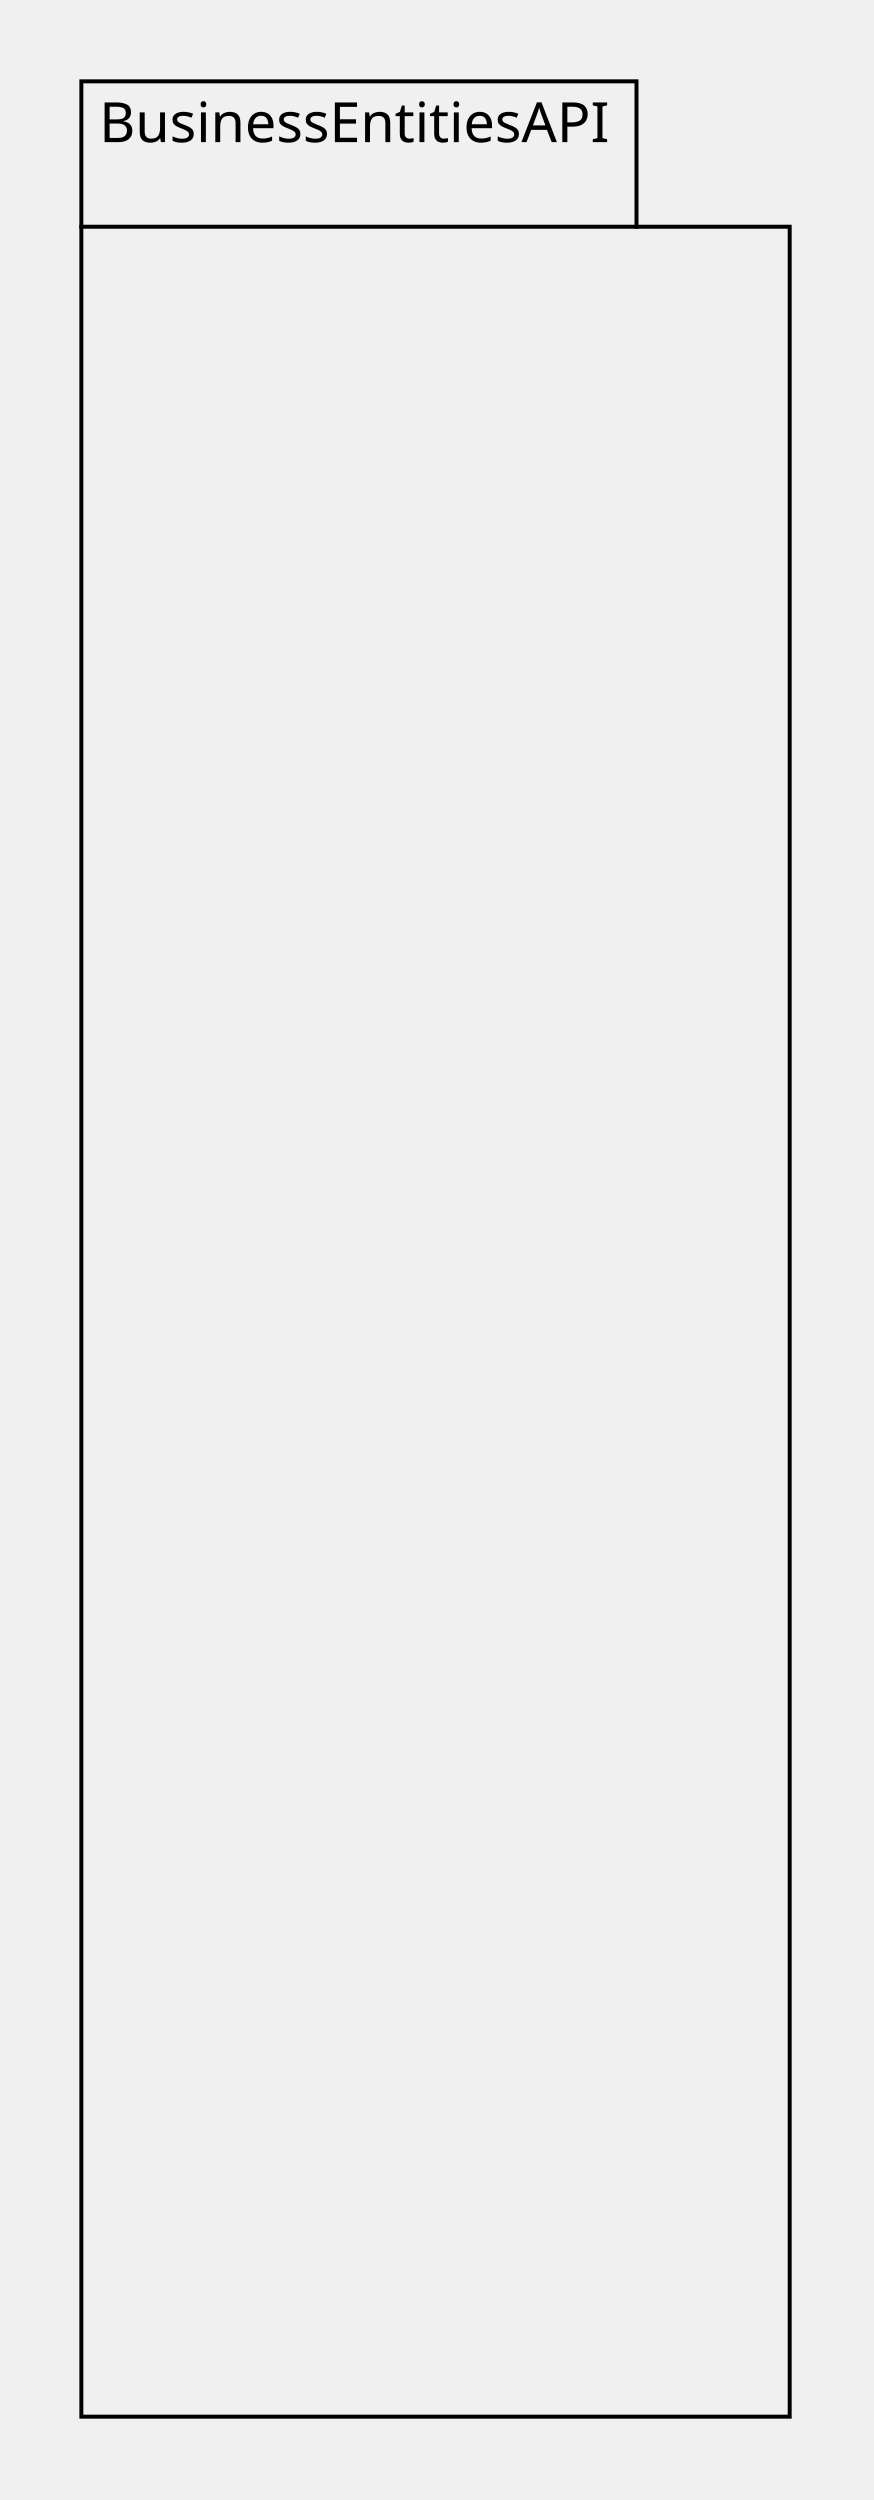
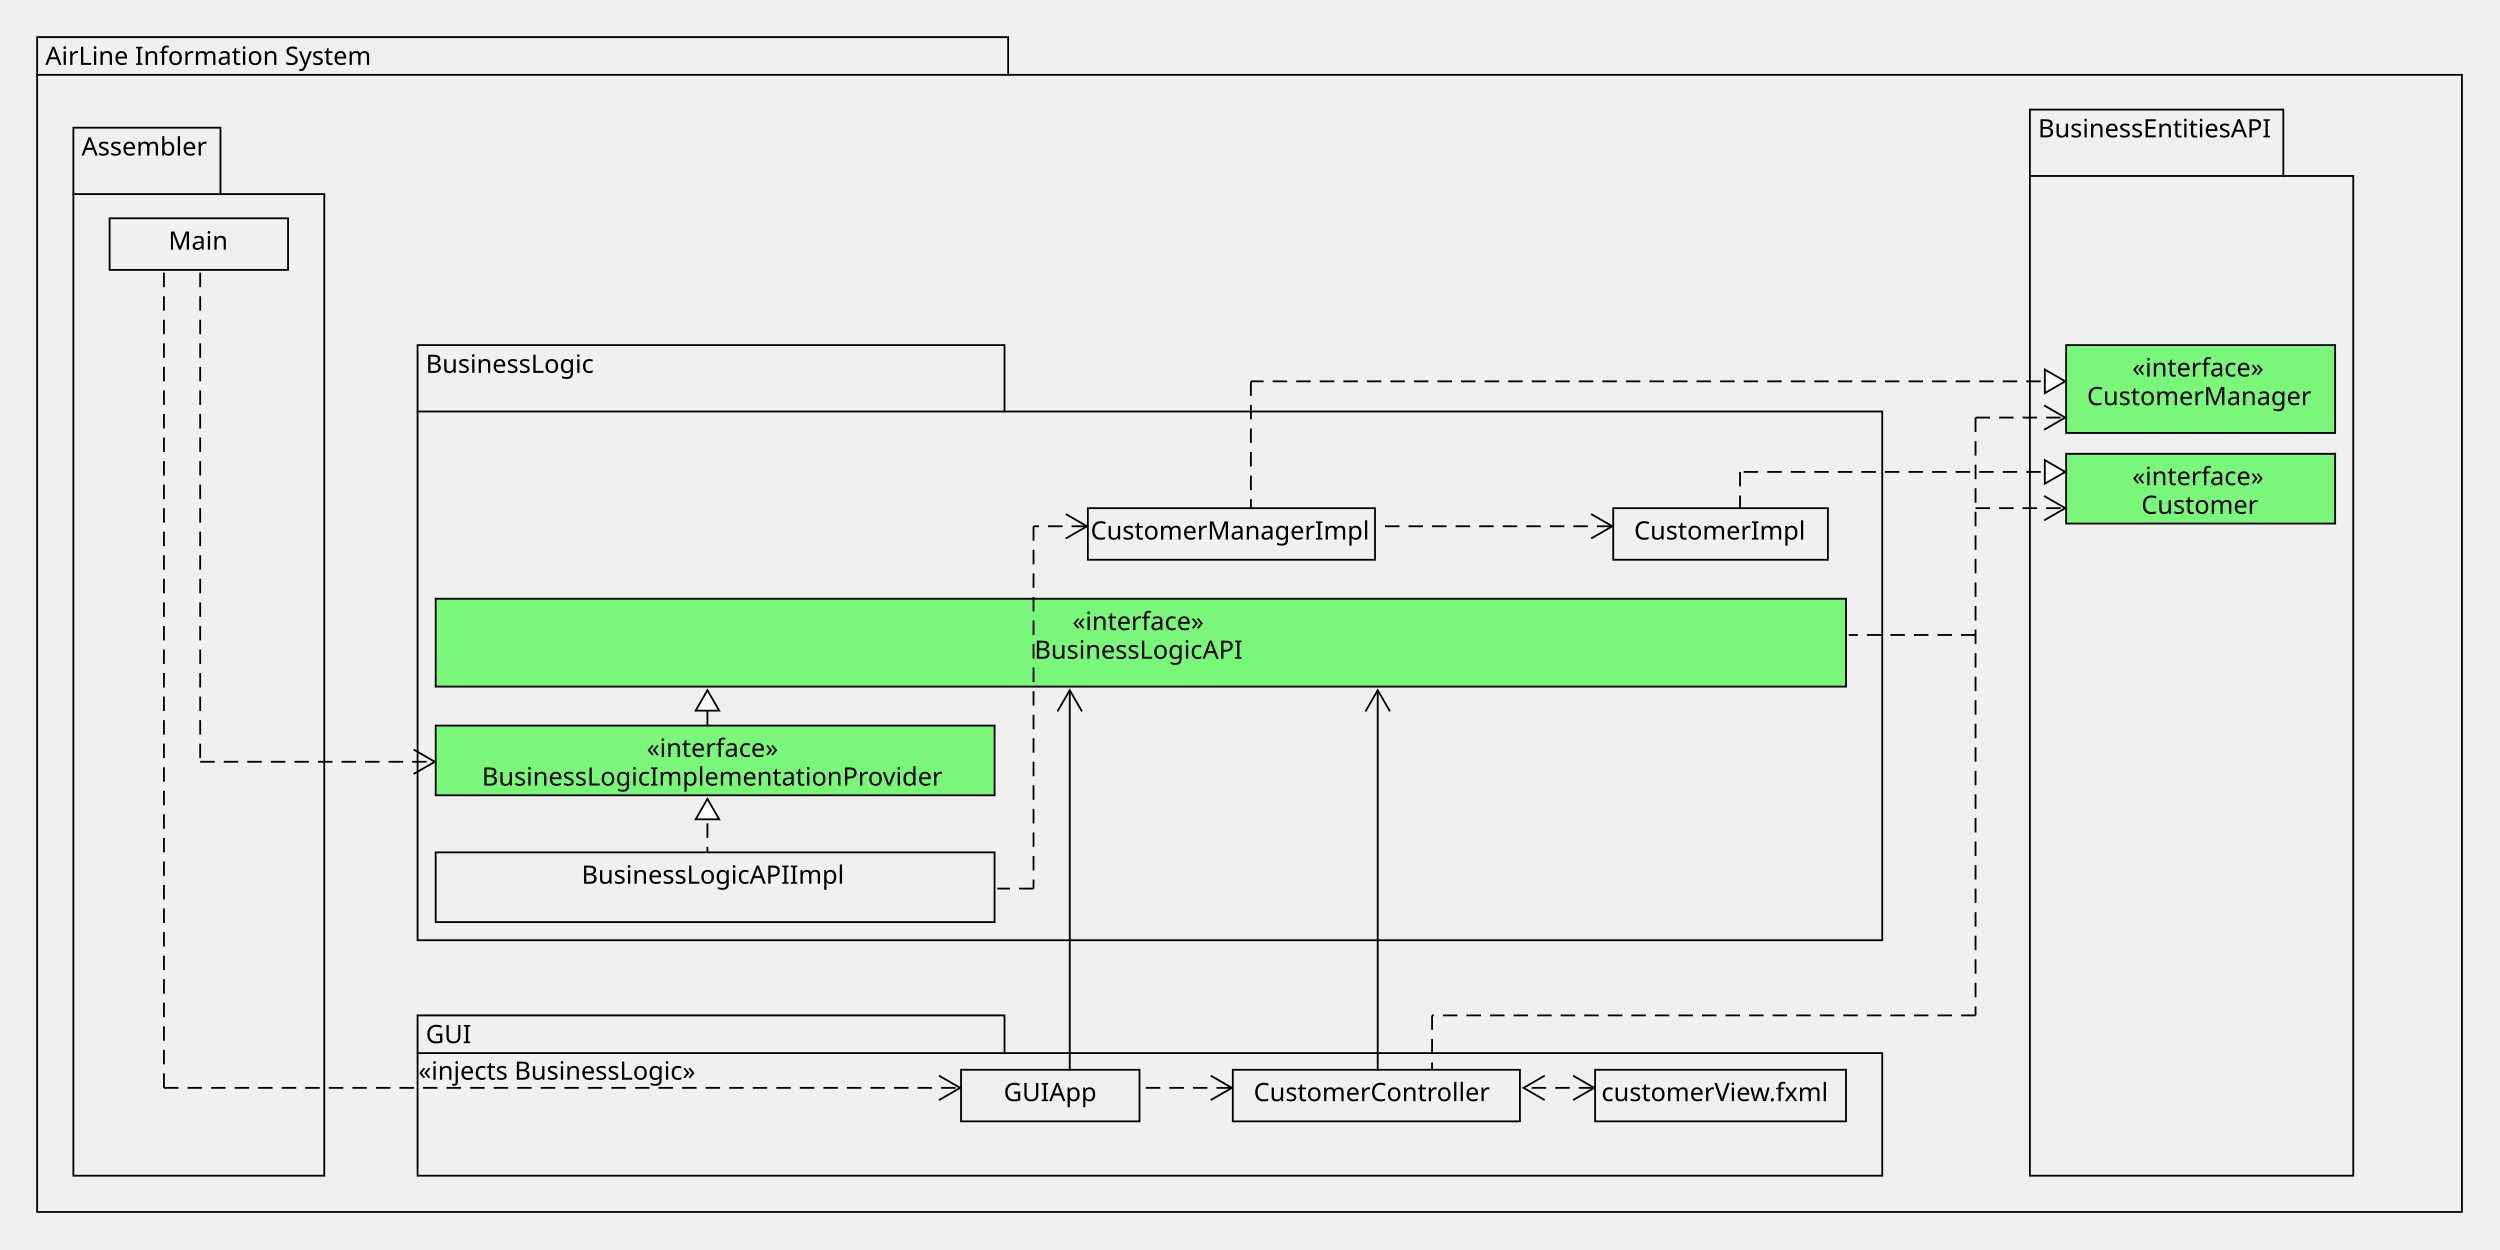
- <svg xmlns="http://www.w3.org/2000/svg" fill-opacity="1" color-rendering="auto" color-interpolation="auto" text-rendering="auto" stroke="black" stroke-linecap="square" width="220" stroke-miterlimit="10" shape-rendering="auto" stroke-opacity="1" fill="black" stroke-dasharray="none" font-weight="normal" stroke-width="1" viewBox="1080 110 220 630" height="630" font-family="'Dialog'" font-style="normal" stroke-linejoin="miter" font-size="12px" stroke-dashoffset="0" image-rendering="auto">
+ <svg xmlns="http://www.w3.org/2000/svg" fill-opacity="1" color-rendering="auto" color-interpolation="auto" text-rendering="auto" stroke="black" stroke-linecap="square" width="1380" stroke-miterlimit="10" shape-rendering="auto" stroke-opacity="1" fill="black" stroke-dasharray="none" font-weight="normal" stroke-width="1" viewBox="-20 70 1380 690" height="690" font-family="'Dialog'" font-style="normal" stroke-linejoin="miter" font-size="12px" stroke-dashoffset="0" image-rendering="auto">
  <defs id="genericDefs" />
  <g>
    <defs id="defs1">
      <clipPath clipPathUnits="userSpaceOnUse" id="clipPath1">
        <path d="M0 0 L2147483647 0 L2147483647 2147483647 L0 2147483647 L0 0 Z" />
      </clipPath>
      <clipPath clipPathUnits="userSpaceOnUse" id="clipPath2">
+         <path d="M0 0 L0 40 L310 40 L310 0 Z" />
+       </clipPath>
+       <clipPath clipPathUnits="userSpaceOnUse" id="clipPath3">
+         <path d="M0 0 L0 30 L100 30 L100 0 Z" />
+       </clipPath>
+       <clipPath clipPathUnits="userSpaceOnUse" id="clipPath4">
+         <path d="M0 0 L0 580 L140 580 L140 0 Z" />
+       </clipPath>
+       <clipPath clipPathUnits="userSpaceOnUse" id="clipPath5">
+         <path d="M0 0 L0 40 L150 40 L150 0 Z" />
+       </clipPath>
+       <clipPath clipPathUnits="userSpaceOnUse" id="clipPath6">
+         <path d="M0 0 L0 50 L150 50 L150 0 Z" />
+       </clipPath>
+       <clipPath clipPathUnits="userSpaceOnUse" id="clipPath7">
        <path d="M0 0 L0 590 L180 590 L180 0 Z" />
      </clipPath>
+       <clipPath clipPathUnits="userSpaceOnUse" id="clipPath8">
+         <path d="M0 0 L0 50 L780 50 L780 0 Z" />
+       </clipPath>
+       <clipPath clipPathUnits="userSpaceOnUse" id="clipPath9">
+         <path d="M0 0 L0 30 L140 30 L140 0 Z" />
+       </clipPath>
+       <clipPath clipPathUnits="userSpaceOnUse" id="clipPath10">
+         <path d="M0 0 L0 30 L160 30 L160 0 Z" />
+       </clipPath>
+       <clipPath clipPathUnits="userSpaceOnUse" id="clipPath11">
+         <path d="M0 0 L0 90 L810 90 L810 0 Z" />
+       </clipPath>
+       <clipPath clipPathUnits="userSpaceOnUse" id="clipPath12">
+         <path d="M0 0 L0 30 L120 30 L120 0 Z" />
+       </clipPath>
+       <clipPath clipPathUnits="userSpaceOnUse" id="clipPath13">
+         <path d="M0 0 L0 330 L810 330 L810 0 Z" />
+       </clipPath>
+       <clipPath clipPathUnits="userSpaceOnUse" id="clipPath14">
+         <path d="M0 0 L0 650 L1340 650 L1340 0 Z" />
+       </clipPath>
+       <clipPath clipPathUnits="userSpaceOnUse" id="clipPath15">
+         <path d="M0 0 L0 40 L60 40 L60 0 Z" />
+       </clipPath>
+       <clipPath clipPathUnits="userSpaceOnUse" id="clipPath16">
+         <path d="M0 0 L0 40 L50 40 L50 0 Z" />
+       </clipPath>
+       <clipPath clipPathUnits="userSpaceOnUse" id="clipPath17">
+         <path d="M0 0 L0 230 L30 230 L30 0 Z" />
+       </clipPath>
+       <clipPath clipPathUnits="userSpaceOnUse" id="clipPath18">
+         <path d="M0 0 L0 40 L100 40 L100 0 Z" />
+       </clipPath>
+       <clipPath clipPathUnits="userSpaceOnUse" id="clipPath19">
+         <path d="M0 0 L0 50 L470 50 L470 0 Z" />
+       </clipPath>
+       <clipPath clipPathUnits="userSpaceOnUse" id="clipPath20">
+         <path d="M0 0 L0 480 L30 480 L30 0 Z" />
+       </clipPath>
+       <clipPath clipPathUnits="userSpaceOnUse" id="clipPath21">
+         <path d="M0 0 L0 40 L160 40 L160 0 Z" />
+       </clipPath>
+       <clipPath clipPathUnits="userSpaceOnUse" id="clipPath22">
+         <path d="M0 0 L0 300 L30 300 L30 0 Z" />
+       </clipPath>
+       <clipPath clipPathUnits="userSpaceOnUse" id="clipPath23">
+         <path d="M0 0 L0 50 L30 50 L30 0 Z" />
+       </clipPath>
+       <clipPath clipPathUnits="userSpaceOnUse" id="clipPath24">
+         <path d="M0 0 L0 60 L30 60 L30 0 Z" />
+       </clipPath>
+       <clipPath clipPathUnits="userSpaceOnUse" id="clipPath25">
+         <path d="M0 0 L0 40 L330 40 L330 0 Z" />
+       </clipPath>
+       <clipPath clipPathUnits="userSpaceOnUse" id="clipPath26">
+         <path d="M0 0 L0 40 L80 40 L80 0 Z" />
+       </clipPath>
+       <clipPath clipPathUnits="userSpaceOnUse" id="clipPath27">
+         <path d="M0 0 L0 360 L30 360 L30 0 Z" />
+       </clipPath>
+       <clipPath clipPathUnits="userSpaceOnUse" id="clipPath28">
+         <path d="M0 0 L0 240 L30 240 L30 0 Z" />
+       </clipPath>
+       <clipPath clipPathUnits="userSpaceOnUse" id="clipPath29">
+         <path d="M0 0 L0 40 L210 40 L210 0 Z" />
+       </clipPath>
+       <clipPath clipPathUnits="userSpaceOnUse" id="clipPath30">
+         <path d="M0 0 L0 100 L30 100 L30 0 Z" />
+       </clipPath>
+       <clipPath clipPathUnits="userSpaceOnUse" id="clipPath31">
+         <path d="M0 0 L0 40 L480 40 L480 0 Z" />
+       </clipPath>
+       <clipPath clipPathUnits="userSpaceOnUse" id="clipPath32">
+         <path d="M0 0 L0 40 L70 40 L70 0 Z" />
+       </clipPath>
    </defs>
+     <g fill="rgb(255,255,255)" fill-opacity="0" transform="translate(220,540)" stroke-opacity="0" stroke="rgb(255,255,255)">
+       <rect x="0.5" width="308.5" height="38.5" y="0.5" clip-path="url(#clipPath2)" stroke="none" />
+     </g>
+     <g transform="translate(220,540)">
+       <rect fill="none" x="0.5" width="308.5" height="38.5" y="0.5" clip-path="url(#clipPath2)" />
+       <text x="81" font-size="14px" y="17.817" clip-path="url(#clipPath2)" font-family="sans-serif" stroke="none" xml:space="preserve">BusinessLogicAPIImpl</text>
+     </g>
+     <g fill="rgb(0,255,0)" fill-opacity="0.49" transform="translate(220,470)" stroke-opacity="0.49" stroke="rgb(0,255,0)">
+       <rect x="0.5" width="308.5" height="38.5" y="0.5" clip-path="url(#clipPath2)" stroke="none" />
+     </g>
+     <g transform="translate(220,470)">
+       <rect fill="none" x="0.5" width="308.5" height="38.5" y="0.5" clip-path="url(#clipPath2)" />
+       <text x="117" font-size="14px" y="17.817" clip-path="url(#clipPath2)" font-family="sans-serif" stroke="none" xml:space="preserve">«interface»</text>
+       <text x="26" font-size="14px" y="33.635" clip-path="url(#clipPath2)" font-family="sans-serif" stroke="none" xml:space="preserve">BusinessLogicImplementationProvider</text>
+     </g>
+     <g fill="rgb(255,255,255)" fill-opacity="0" transform="translate(40,190)" stroke-opacity="0" stroke="rgb(255,255,255)">
+       <rect x="0.5" width="98.5" height="28.5" y="0.5" clip-path="url(#clipPath3)" stroke="none" />
+     </g>
+     <g transform="translate(40,190)">
+       <rect fill="none" x="0.5" width="98.5" height="28.5" y="0.5" clip-path="url(#clipPath3)" />
+       <text x="33" font-size="14px" y="17.817" clip-path="url(#clipPath3)" font-family="sans-serif" stroke="none" xml:space="preserve">Main</text>
+     </g>
+     <g fill="rgb(255,255,255)" fill-opacity="0" transform="translate(20,140)" stroke-opacity="0" stroke="rgb(255,255,255)">
+       <path d="M0.5 0.5 L81.689 0.5 L81.689 37.135 L139 37.135 L139 579 L0.5 579 Z" stroke="none" clip-path="url(#clipPath4)" />
+     </g>
+     <g transform="translate(20,140)">
+       <path fill="none" d="M0.5 0.5 L81.689 0.5 L81.689 37.135 L139 37.135 L139 579 L0.5 579 Z" clip-path="url(#clipPath4)" />
+       <path fill="none" d="M0.5 37.135 L81.689 37.135" clip-path="url(#clipPath4)" />
+       <text x="5" font-size="14px" y="15.817" clip-path="url(#clipPath4)" font-family="sans-serif" stroke="none" xml:space="preserve">Assembler</text>
+     </g>
+     <g fill="rgb(0,255,0)" fill-opacity="0.49" transform="translate(1120,320)" stroke-opacity="0.49" stroke="rgb(0,255,0)">
+       <rect x="0.5" width="148.5" height="38.5" y="0.5" clip-path="url(#clipPath5)" stroke="none" />
+     </g>
+     <g transform="translate(1120,320)">
+       <rect fill="none" x="0.5" width="148.5" height="38.5" y="0.5" clip-path="url(#clipPath5)" />
+       <text x="37" font-size="14px" y="17.817" clip-path="url(#clipPath5)" font-family="sans-serif" stroke="none" xml:space="preserve">«interface»</text>
+       <text x="42" font-size="14px" y="33.635" clip-path="url(#clipPath5)" font-family="sans-serif" stroke="none" xml:space="preserve">Customer</text>
+     </g>
+     <g fill="rgb(0,255,0)" fill-opacity="0.49" transform="translate(1120,260)" stroke-opacity="0.49" stroke="rgb(0,255,0)">
+       <rect x="0.5" width="148.5" height="48.5" y="0.5" clip-path="url(#clipPath6)" stroke="none" />
+     </g>
+     <g transform="translate(1120,260)">
+       <rect fill="none" x="0.5" width="148.5" height="48.5" y="0.5" clip-path="url(#clipPath6)" />
+       <text x="37" font-size="14px" y="17.817" clip-path="url(#clipPath6)" font-family="sans-serif" stroke="none" xml:space="preserve">«interface»</text>
+       <text x="12" font-size="14px" y="33.635" clip-path="url(#clipPath6)" font-family="sans-serif" stroke="none" xml:space="preserve">CustomerManager</text>
+     </g>
    <g fill="rgb(255,255,255)" fill-opacity="0" transform="translate(1100,130)" stroke-opacity="0" stroke="rgb(255,255,255)">
-       <path d="M0.5 0.5 L140.397 0.5 L140.397 37.135 L179 37.135 L179 589 L0.5 589 Z" stroke="none" clip-path="url(#clipPath2)" />
+       <path d="M0.5 0.5 L140.397 0.5 L140.397 37.135 L179 37.135 L179 589 L0.5 589 Z" stroke="none" clip-path="url(#clipPath7)" />
    </g>
    <g transform="translate(1100,130)">
-       <path fill="none" d="M0.5 0.5 L140.397 0.5 L140.397 37.135 L179 37.135 L179 589 L0.5 589 Z" clip-path="url(#clipPath2)" />
-       <path fill="none" d="M0.5 37.135 L140.397 37.135" clip-path="url(#clipPath2)" />
-       <text x="5" font-size="14px" y="15.817" clip-path="url(#clipPath2)" font-family="sans-serif" stroke="none" xml:space="preserve">BusinessEntitiesAPI</text>
+       <path fill="none" d="M0.5 0.5 L140.397 0.5 L140.397 37.135 L179 37.135 L179 589 L0.5 589 Z" clip-path="url(#clipPath7)" />
+       <path fill="none" d="M0.5 37.135 L140.397 37.135" clip-path="url(#clipPath7)" />
+       <text x="5" font-size="14px" y="15.817" clip-path="url(#clipPath7)" font-family="sans-serif" stroke="none" xml:space="preserve">BusinessEntitiesAPI</text>
+     </g>
+     <g fill="rgb(0,255,0)" fill-opacity="0.49" transform="translate(220,400)" stroke-opacity="0.49" stroke="rgb(0,255,0)">
+       <rect x="0.5" width="778.5" height="48.5" y="0.5" clip-path="url(#clipPath8)" stroke="none" />
+     </g>
+     <g transform="translate(220,400)">
+       <rect fill="none" x="0.5" width="778.5" height="48.5" y="0.5" clip-path="url(#clipPath8)" />
+       <text x="352" font-size="14px" y="17.817" clip-path="url(#clipPath8)" font-family="sans-serif" stroke="none" xml:space="preserve">«interface»</text>
+       <text x="331" font-size="14px" y="33.635" clip-path="url(#clipPath8)" font-family="sans-serif" stroke="none" xml:space="preserve">BusinessLogicAPI</text>
+     </g>
+     <g fill="rgb(255,255,255)" fill-opacity="0" transform="translate(860,660)" stroke-opacity="0" stroke="rgb(255,255,255)">
+       <rect x="0.5" width="138.5" height="28.5" y="0.5" clip-path="url(#clipPath9)" stroke="none" />
+     </g>
+     <g transform="translate(860,660)">
+       <rect fill="none" x="0.5" width="138.5" height="28.5" y="0.5" clip-path="url(#clipPath9)" />
+       <text x="4" font-size="14px" y="17.817" clip-path="url(#clipPath9)" font-family="sans-serif" stroke="none" xml:space="preserve">customerView.fxml</text>
+     </g>
+     <g fill="rgb(255,255,255)" fill-opacity="0" transform="translate(660,660)" stroke-opacity="0" stroke="rgb(255,255,255)">
+       <rect x="0.5" width="158.5" height="28.5" y="0.5" clip-path="url(#clipPath10)" stroke="none" />
+     </g>
+     <g transform="translate(660,660)">
+       <rect fill="none" x="0.5" width="158.5" height="28.5" y="0.5" clip-path="url(#clipPath10)" />
+       <text x="12" font-size="14px" y="17.817" clip-path="url(#clipPath10)" font-family="sans-serif" stroke="none" xml:space="preserve">CustomerController</text>
+     </g>
+     <g fill="rgb(255,255,255)" fill-opacity="0" transform="translate(510,660)" stroke-opacity="0" stroke="rgb(255,255,255)">
+       <rect x="0.5" width="98.5" height="28.5" y="0.5" clip-path="url(#clipPath3)" stroke="none" />
+     </g>
+     <g transform="translate(510,660)">
+       <rect fill="none" x="0.5" width="98.5" height="28.5" y="0.5" clip-path="url(#clipPath3)" />
+       <text x="24" font-size="14px" y="17.817" clip-path="url(#clipPath3)" font-family="sans-serif" stroke="none" xml:space="preserve">GUIApp</text>
+     </g>
+     <g fill="rgb(255,255,255)" fill-opacity="0" transform="translate(210,630)" stroke-opacity="0" stroke="rgb(255,255,255)">
+       <path d="M0.5 0.5 L324.5 0.5 L324.5 21.317 L809 21.317 L809 89 L0.5 89 Z" stroke="none" clip-path="url(#clipPath11)" />
+     </g>
+     <g transform="translate(210,630)">
+       <path fill="none" d="M0.5 0.5 L324.5 0.5 L324.5 21.317 L809 21.317 L809 89 L0.5 89 Z" clip-path="url(#clipPath11)" />
+       <path fill="none" d="M0.5 21.317 L324.5 21.317" clip-path="url(#clipPath11)" />
+       <text x="5" font-size="14px" y="15.817" clip-path="url(#clipPath11)" font-family="sans-serif" stroke="none" xml:space="preserve">GUI</text>
+     </g>
+     <g fill="rgb(255,255,255)" fill-opacity="0" transform="translate(580,350)" stroke-opacity="0" stroke="rgb(255,255,255)">
+       <rect x="0.5" width="158.5" height="28.5" y="0.5" clip-path="url(#clipPath10)" stroke="none" />
+     </g>
+     <g transform="translate(580,350)">
+       <rect fill="none" x="0.5" width="158.5" height="28.5" y="0.5" clip-path="url(#clipPath10)" />
+       <text x="2" font-size="14px" y="17.817" clip-path="url(#clipPath10)" font-family="sans-serif" stroke="none" xml:space="preserve">CustomerManagerImpl</text>
+     </g>
+     <g fill="rgb(255,255,255)" fill-opacity="0" transform="translate(870,350)" stroke-opacity="0" stroke="rgb(255,255,255)">
+       <rect x="0.5" width="118.5" height="28.5" y="0.5" clip-path="url(#clipPath12)" stroke="none" />
+     </g>
+     <g transform="translate(870,350)">
+       <rect fill="none" x="0.5" width="118.5" height="28.5" y="0.5" clip-path="url(#clipPath12)" />
+       <text x="12" font-size="14px" y="17.817" clip-path="url(#clipPath12)" font-family="sans-serif" stroke="none" xml:space="preserve">CustomerImpl</text>
+     </g>
+     <g fill="rgb(255,255,255)" fill-opacity="0" transform="translate(210,260)" stroke-opacity="0" stroke="rgb(255,255,255)">
+       <path d="M0.5 0.5 L324.5 0.5 L324.5 37.135 L809 37.135 L809 329 L0.5 329 Z" stroke="none" clip-path="url(#clipPath13)" />
+     </g>
+     <g transform="translate(210,260)">
+       <path fill="none" d="M0.5 0.5 L324.5 0.5 L324.5 37.135 L809 37.135 L809 329 L0.5 329 Z" clip-path="url(#clipPath13)" />
+       <path fill="none" d="M0.5 37.135 L324.5 37.135" clip-path="url(#clipPath13)" />
+       <text x="5" font-size="14px" y="15.817" clip-path="url(#clipPath13)" font-family="sans-serif" stroke="none" xml:space="preserve">BusinessLogic</text>
+     </g>
+     <g fill="rgb(255,255,255)" fill-opacity="0" transform="translate(0,90)" stroke-opacity="0" stroke="rgb(255,255,255)">
+       <path d="M0.5 0.5 L536.5 0.5 L536.5 21.317 L1339 21.317 L1339 649 L0.5 649 Z" stroke="none" clip-path="url(#clipPath14)" />
+     </g>
+     <g transform="translate(0,90)">
+       <path fill="none" d="M0.5 0.5 L536.5 0.5 L536.5 21.317 L1339 21.317 L1339 649 L0.5 649 Z" clip-path="url(#clipPath14)" />
+       <path fill="none" d="M0.5 21.317 L536.5 21.317" clip-path="url(#clipPath14)" />
+       <text x="5" font-size="14px" y="15.817" clip-path="url(#clipPath14)" font-family="sans-serif" stroke="none" xml:space="preserve">AirLine Information System</text>
+     </g>
+     <g stroke-dasharray="8,5" stroke-miterlimit="5" transform="translate(540,340)" stroke-linecap="butt">
+       <path fill="none" d="M39.5 20.5 L10.5 20.5" clip-path="url(#clipPath15)" />
+       <path fill="none" stroke-miterlimit="10" stroke-dasharray="none" d="M28.742 14 L40 20.5 L28.742 27" clip-path="url(#clipPath15)" stroke-linecap="square" />
+     </g>
+     <g stroke-dasharray="8,5" stroke-miterlimit="5" transform="translate(520,540)" stroke-linecap="butt">
+       <path fill="none" d="M30.5 20.5 L10.5 20.5" clip-path="url(#clipPath16)" />
+     </g>
+     <g stroke-dasharray="8,5" stroke-miterlimit="5" transform="translate(540,350)" stroke-linecap="butt">
+       <path fill="none" d="M10.5 10.5 L10.5 210.5" clip-path="url(#clipPath17)" />
+     </g>
+     <g stroke-dasharray="8,5" stroke-miterlimit="5" transform="translate(990,400)" stroke-linecap="butt">
+       <path fill="none" d="M80.5 20.5 L10.5 20.5" clip-path="url(#clipPath18)" />
+     </g>
+     <g stroke-dasharray="8,5" stroke-miterlimit="5" transform="translate(60,650)" stroke-linecap="butt">
+       <path fill="none" d="M10.5 20.5 L449.5 20.5" clip-path="url(#clipPath19)" />
+       <path fill="none" stroke-miterlimit="10" stroke-dasharray="none" d="M438.742 27 L450 20.5 L438.742 14" clip-path="url(#clipPath19)" stroke-linecap="square" />
+     </g>
+     <g font-family="sans-serif" font-size="14px" transform="translate(60,650)">
+       <text x="150.932" xml:space="preserve" y="16" clip-path="url(#clipPath19)" stroke="none">«injects BusinessLogic»</text>
+     </g>
+     <g stroke-dasharray="8,5" stroke-miterlimit="5" transform="translate(60,210)" stroke-linecap="butt">
+       <path fill="none" d="M10.5 10.5 L10.5 460.5" clip-path="url(#clipPath20)" />
+     </g>
+     <g stroke-dasharray="8,5" stroke-miterlimit="5" transform="translate(80,470)" stroke-linecap="butt">
+       <path fill="none" d="M10.5 20.5 L139.5 20.5" clip-path="url(#clipPath21)" />
+       <path fill="none" stroke-miterlimit="10" stroke-dasharray="none" d="M128.742 27 L140 20.5 L128.742 14" clip-path="url(#clipPath21)" stroke-linecap="square" />
+     </g>
+     <g stroke-dasharray="8,5" stroke-miterlimit="5" transform="translate(80,210)" stroke-linecap="butt">
+       <path fill="none" d="M10.5 10.5 L10.5 280.5" clip-path="url(#clipPath22)" />
+     </g>
+     <g transform="translate(360,440)">
+       <path fill="none" d="M10.5 11.5 L10.5 30.5" clip-path="url(#clipPath23)" />
+       <path fill="white" d="M4 22.258 L10.5 11 L17 22.258 Z" clip-path="url(#clipPath23)" stroke="none" />
+       <path fill="none" d="M4 22.258 L10.5 11 L17 22.258 Z" clip-path="url(#clipPath23)" />
+     </g>
+     <g stroke-dasharray="8,5" stroke-miterlimit="5" transform="translate(360,500)" stroke-linecap="butt">
+       <path fill="none" d="M10.5 11.5 L10.5 40.5" clip-path="url(#clipPath24)" />
+       <path fill="white" d="M4 22.258 L10.5 11 L17 22.258 Z" clip-path="url(#clipPath24)" stroke="none" />
+       <path fill="none" stroke-miterlimit="10" stroke-dasharray="none" d="M4 22.258 L10.5 11 L17 22.258 Z" clip-path="url(#clipPath24)" stroke-linecap="square" />
+     </g>
+     <g stroke-dasharray="8,5" stroke-miterlimit="5" transform="translate(760,620)" stroke-linecap="butt">
+       <path fill="none" d="M10.5 10.5 L10.5 40.5" clip-path="url(#clipPath24)" />
+     </g>
+     <g stroke-dasharray="8,5" stroke-miterlimit="5" transform="translate(760,610)" stroke-linecap="butt">
+       <path fill="none" d="M310.5 20.5 L10.5 20.5" clip-path="url(#clipPath25)" />
+     </g>
+     <g stroke-dasharray="8,5" stroke-miterlimit="5" transform="translate(1060,330)" stroke-linecap="butt">
+       <path fill="none" d="M10.5 20.5 L59.5 20.5" clip-path="url(#clipPath26)" />
+       <path fill="none" stroke-miterlimit="10" stroke-dasharray="none" d="M48.742 27 L60 20.5 L48.742 14" clip-path="url(#clipPath26)" stroke-linecap="square" />
+     </g>
+     <g stroke-dasharray="8,5" stroke-miterlimit="5" transform="translate(1060,290)" stroke-linecap="butt">
+       <path fill="none" d="M10.5 10.5 L10.5 340.5" clip-path="url(#clipPath27)" />
+     </g>
+     <g stroke-dasharray="8,5" stroke-miterlimit="5" transform="translate(1060,280)" stroke-linecap="butt">
+       <path fill="none" d="M10.5 20.5 L59.5 20.5" clip-path="url(#clipPath26)" />
+       <path fill="none" stroke-miterlimit="10" stroke-dasharray="none" d="M48.742 27 L60 20.5 L48.742 14" clip-path="url(#clipPath26)" stroke-linecap="square" />
+     </g>
+     <g transform="translate(730,440)">
+       <path fill="none" d="M10.5 220.5 L10.5 11.5" clip-path="url(#clipPath28)" />
+       <path fill="none" d="M17 22.258 L10.5 11 L4 22.258" clip-path="url(#clipPath28)" />
+     </g>
+     <g transform="translate(560,440)">
+       <path fill="none" d="M10.5 220.5 L10.5 11.5" clip-path="url(#clipPath28)" />
+       <path fill="none" d="M17 22.258 L10.5 11 L4 22.258" clip-path="url(#clipPath28)" />
+     </g>
+     <g stroke-dasharray="8,5" stroke-miterlimit="5" transform="translate(930,310)" stroke-linecap="butt">
+       <path fill="none" d="M189.5 20.5 L10.5 20.5" clip-path="url(#clipPath29)" />
+       <path fill="white" d="M178.742 14 L190 20.5 L178.742 27 Z" clip-path="url(#clipPath29)" stroke="none" />
+       <path fill="none" stroke-miterlimit="10" stroke-dasharray="none" d="M178.742 14 L190 20.5 L178.742 27 Z" clip-path="url(#clipPath29)" stroke-linecap="square" />
+     </g>
+     <g stroke-dasharray="8,5" stroke-miterlimit="5" transform="translate(930,320)" stroke-linecap="butt">
+       <path fill="none" d="M10.5 10.5 L10.5 30.5" clip-path="url(#clipPath23)" />
+     </g>
+     <g stroke-dasharray="8,5" stroke-miterlimit="5" transform="translate(660,270)" stroke-linecap="butt">
+       <path fill="none" d="M10.5 10.5 L10.5 80.5" clip-path="url(#clipPath30)" />
+     </g>
+     <g stroke-dasharray="8,5" stroke-miterlimit="5" transform="translate(660,260)" stroke-linecap="butt">
+       <path fill="none" d="M459.5 20.5 L10.5 20.5" clip-path="url(#clipPath31)" />
+       <path fill="white" d="M448.742 14 L460 20.5 L448.742 27 Z" clip-path="url(#clipPath31)" stroke="none" />
+       <path fill="none" stroke-miterlimit="10" stroke-dasharray="none" d="M448.742 14 L460 20.5 L448.742 27 Z" clip-path="url(#clipPath31)" stroke-linecap="square" />
+     </g>
+     <g stroke-dasharray="8,5" stroke-miterlimit="5" transform="translate(810,650)" stroke-linecap="butt">
+       <path fill="none" d="M49.5 20.5 L10.5 20.5" clip-path="url(#clipPath32)" />
+       <path fill="none" stroke-miterlimit="10" stroke-dasharray="none" d="M38.742 14 L50 20.5 L38.742 27" clip-path="url(#clipPath32)" stroke-linecap="square" />
+       <path fill="none" stroke-miterlimit="10" stroke-dasharray="none" d="M22.258 14 L11 20.5 L22.258 27" clip-path="url(#clipPath32)" stroke-linecap="square" />
+     </g>
+     <g stroke-dasharray="8,5" stroke-miterlimit="5" transform="translate(600,650)" stroke-linecap="butt">
+       <path fill="none" d="M59.5 20.5 L10.5 20.5" clip-path="url(#clipPath26)" />
+       <path fill="none" stroke-miterlimit="10" stroke-dasharray="none" d="M48.742 14 L60 20.5 L48.742 27" clip-path="url(#clipPath26)" stroke-linecap="square" />
+     </g>
+     <g stroke-dasharray="8,5" stroke-miterlimit="5" transform="translate(730,340)" stroke-linecap="butt">
+       <path fill="none" d="M139.5 20.5 L10.5 20.5" clip-path="url(#clipPath21)" />
+       <path fill="none" stroke-miterlimit="10" stroke-dasharray="none" d="M128.742 14 L140 20.5 L128.742 27" clip-path="url(#clipPath21)" stroke-linecap="square" />
    </g>
  </g>
</svg>
